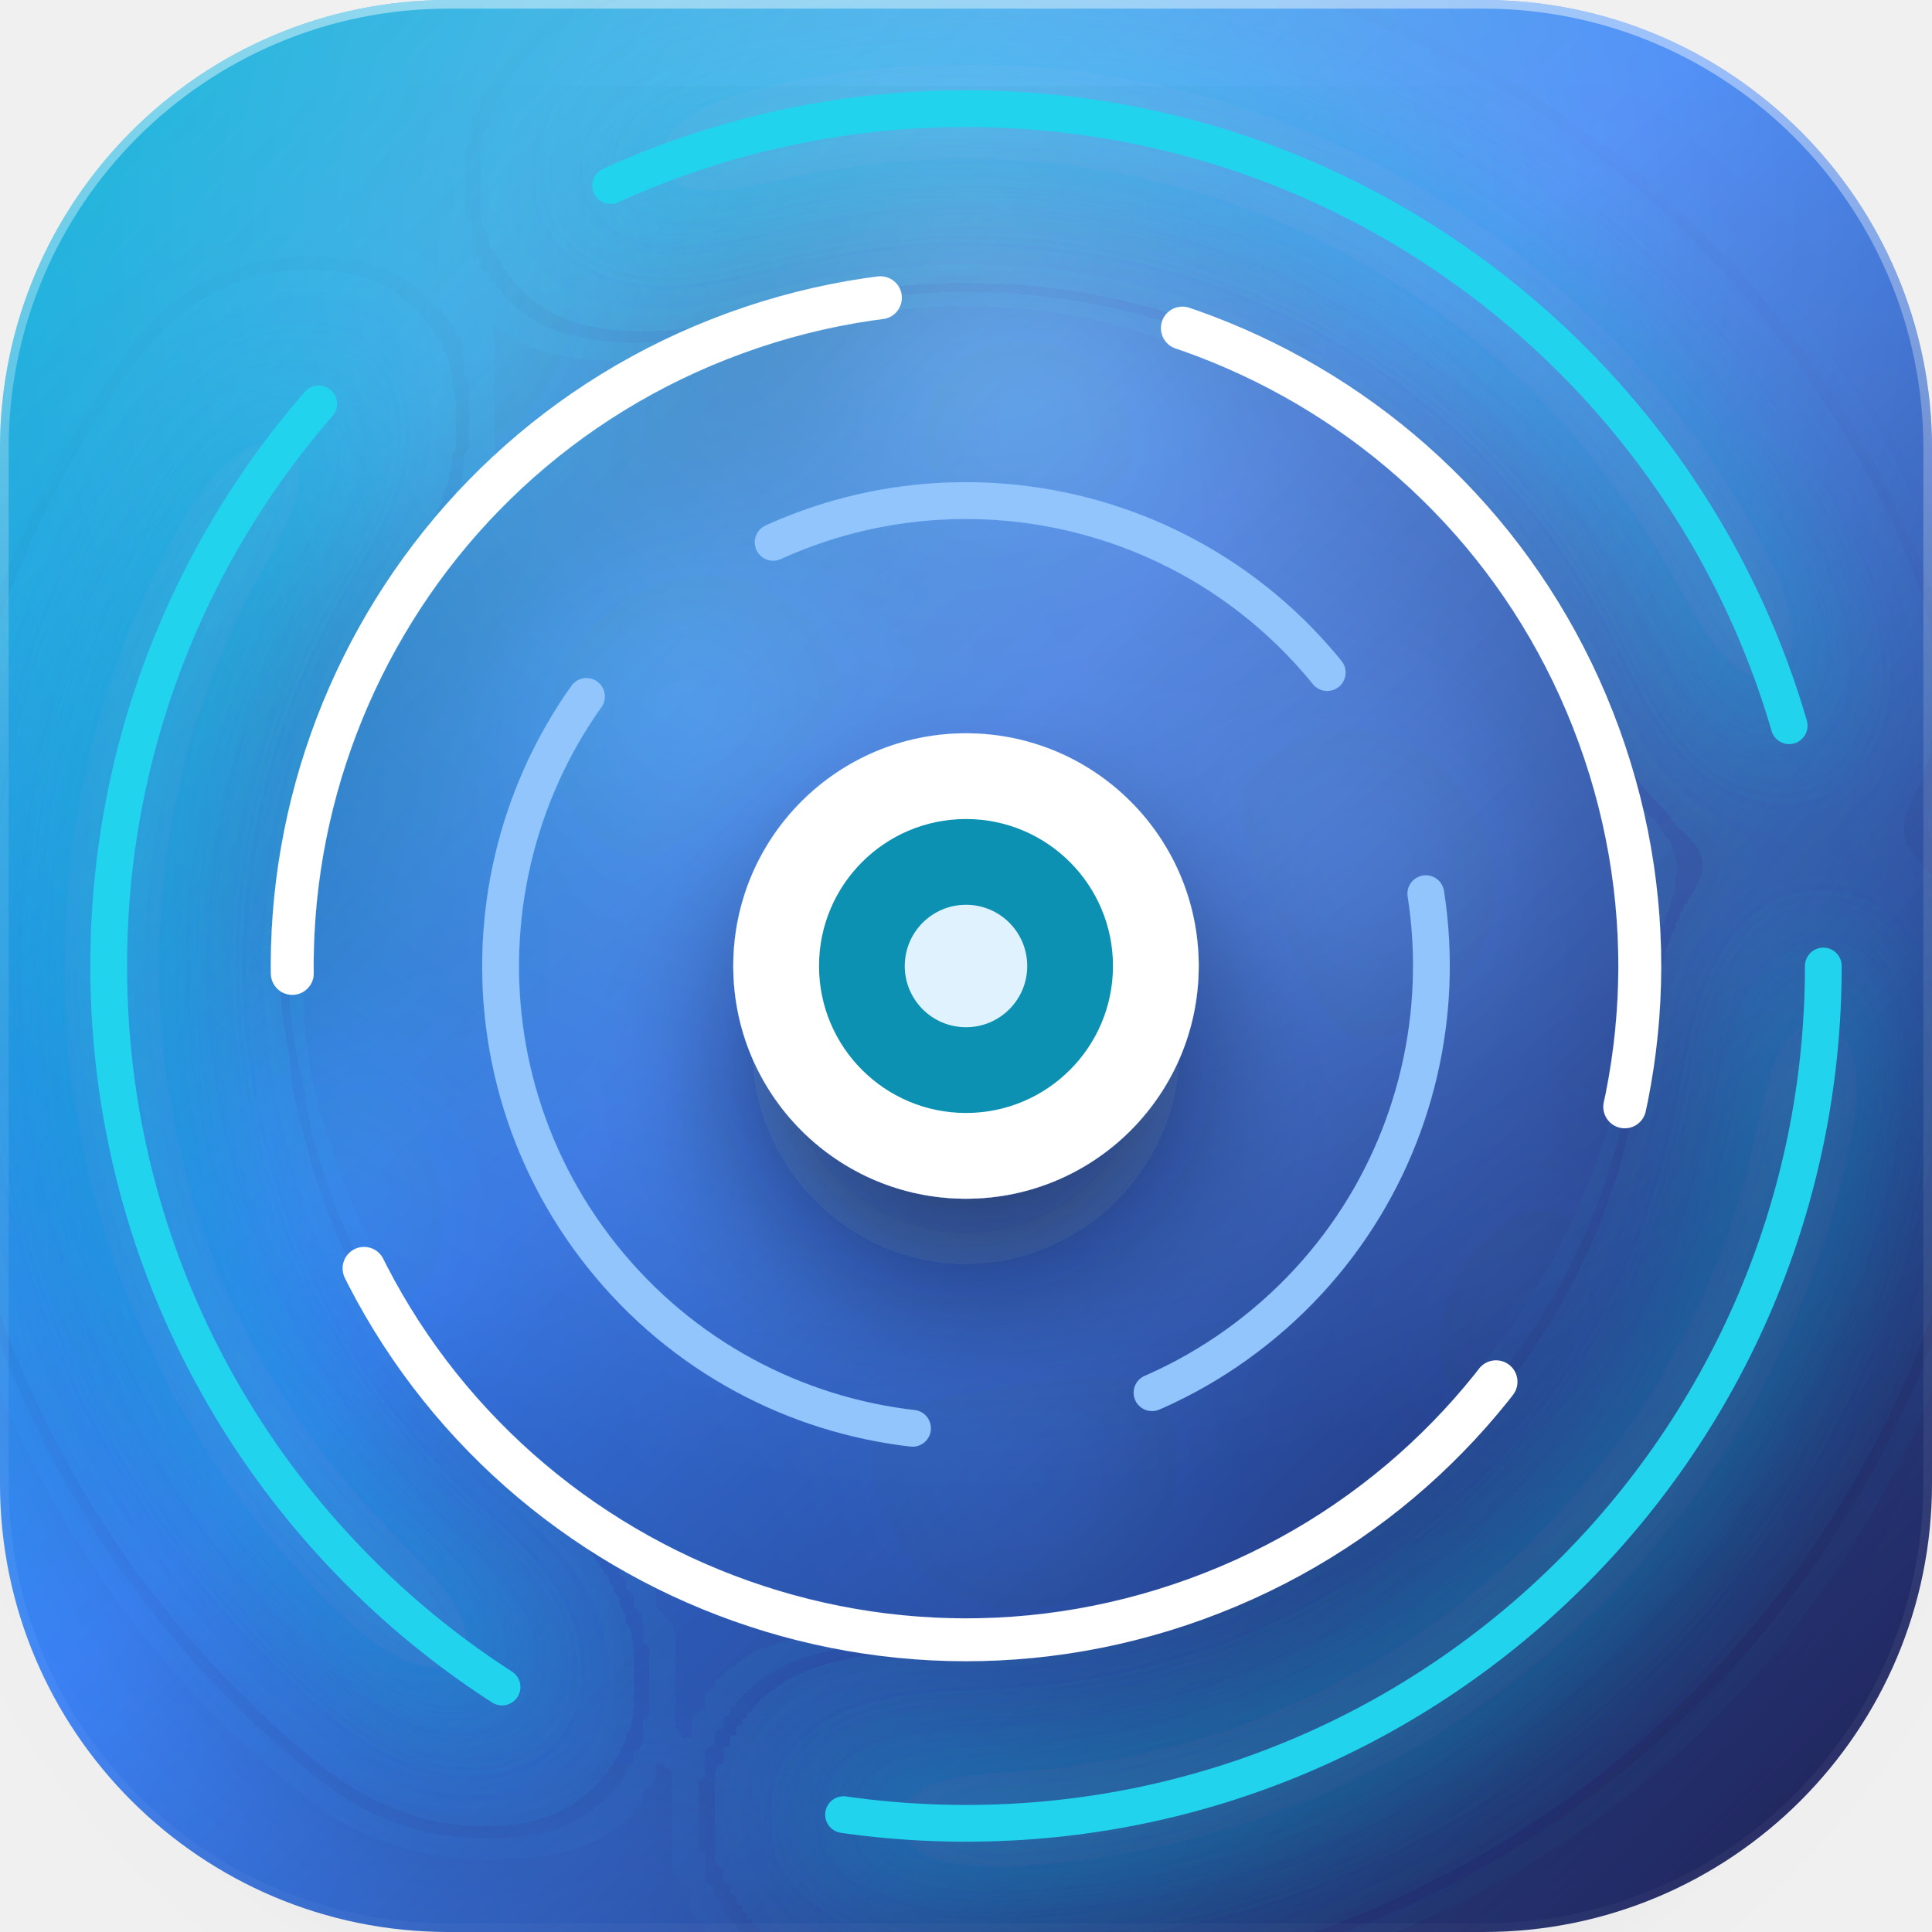
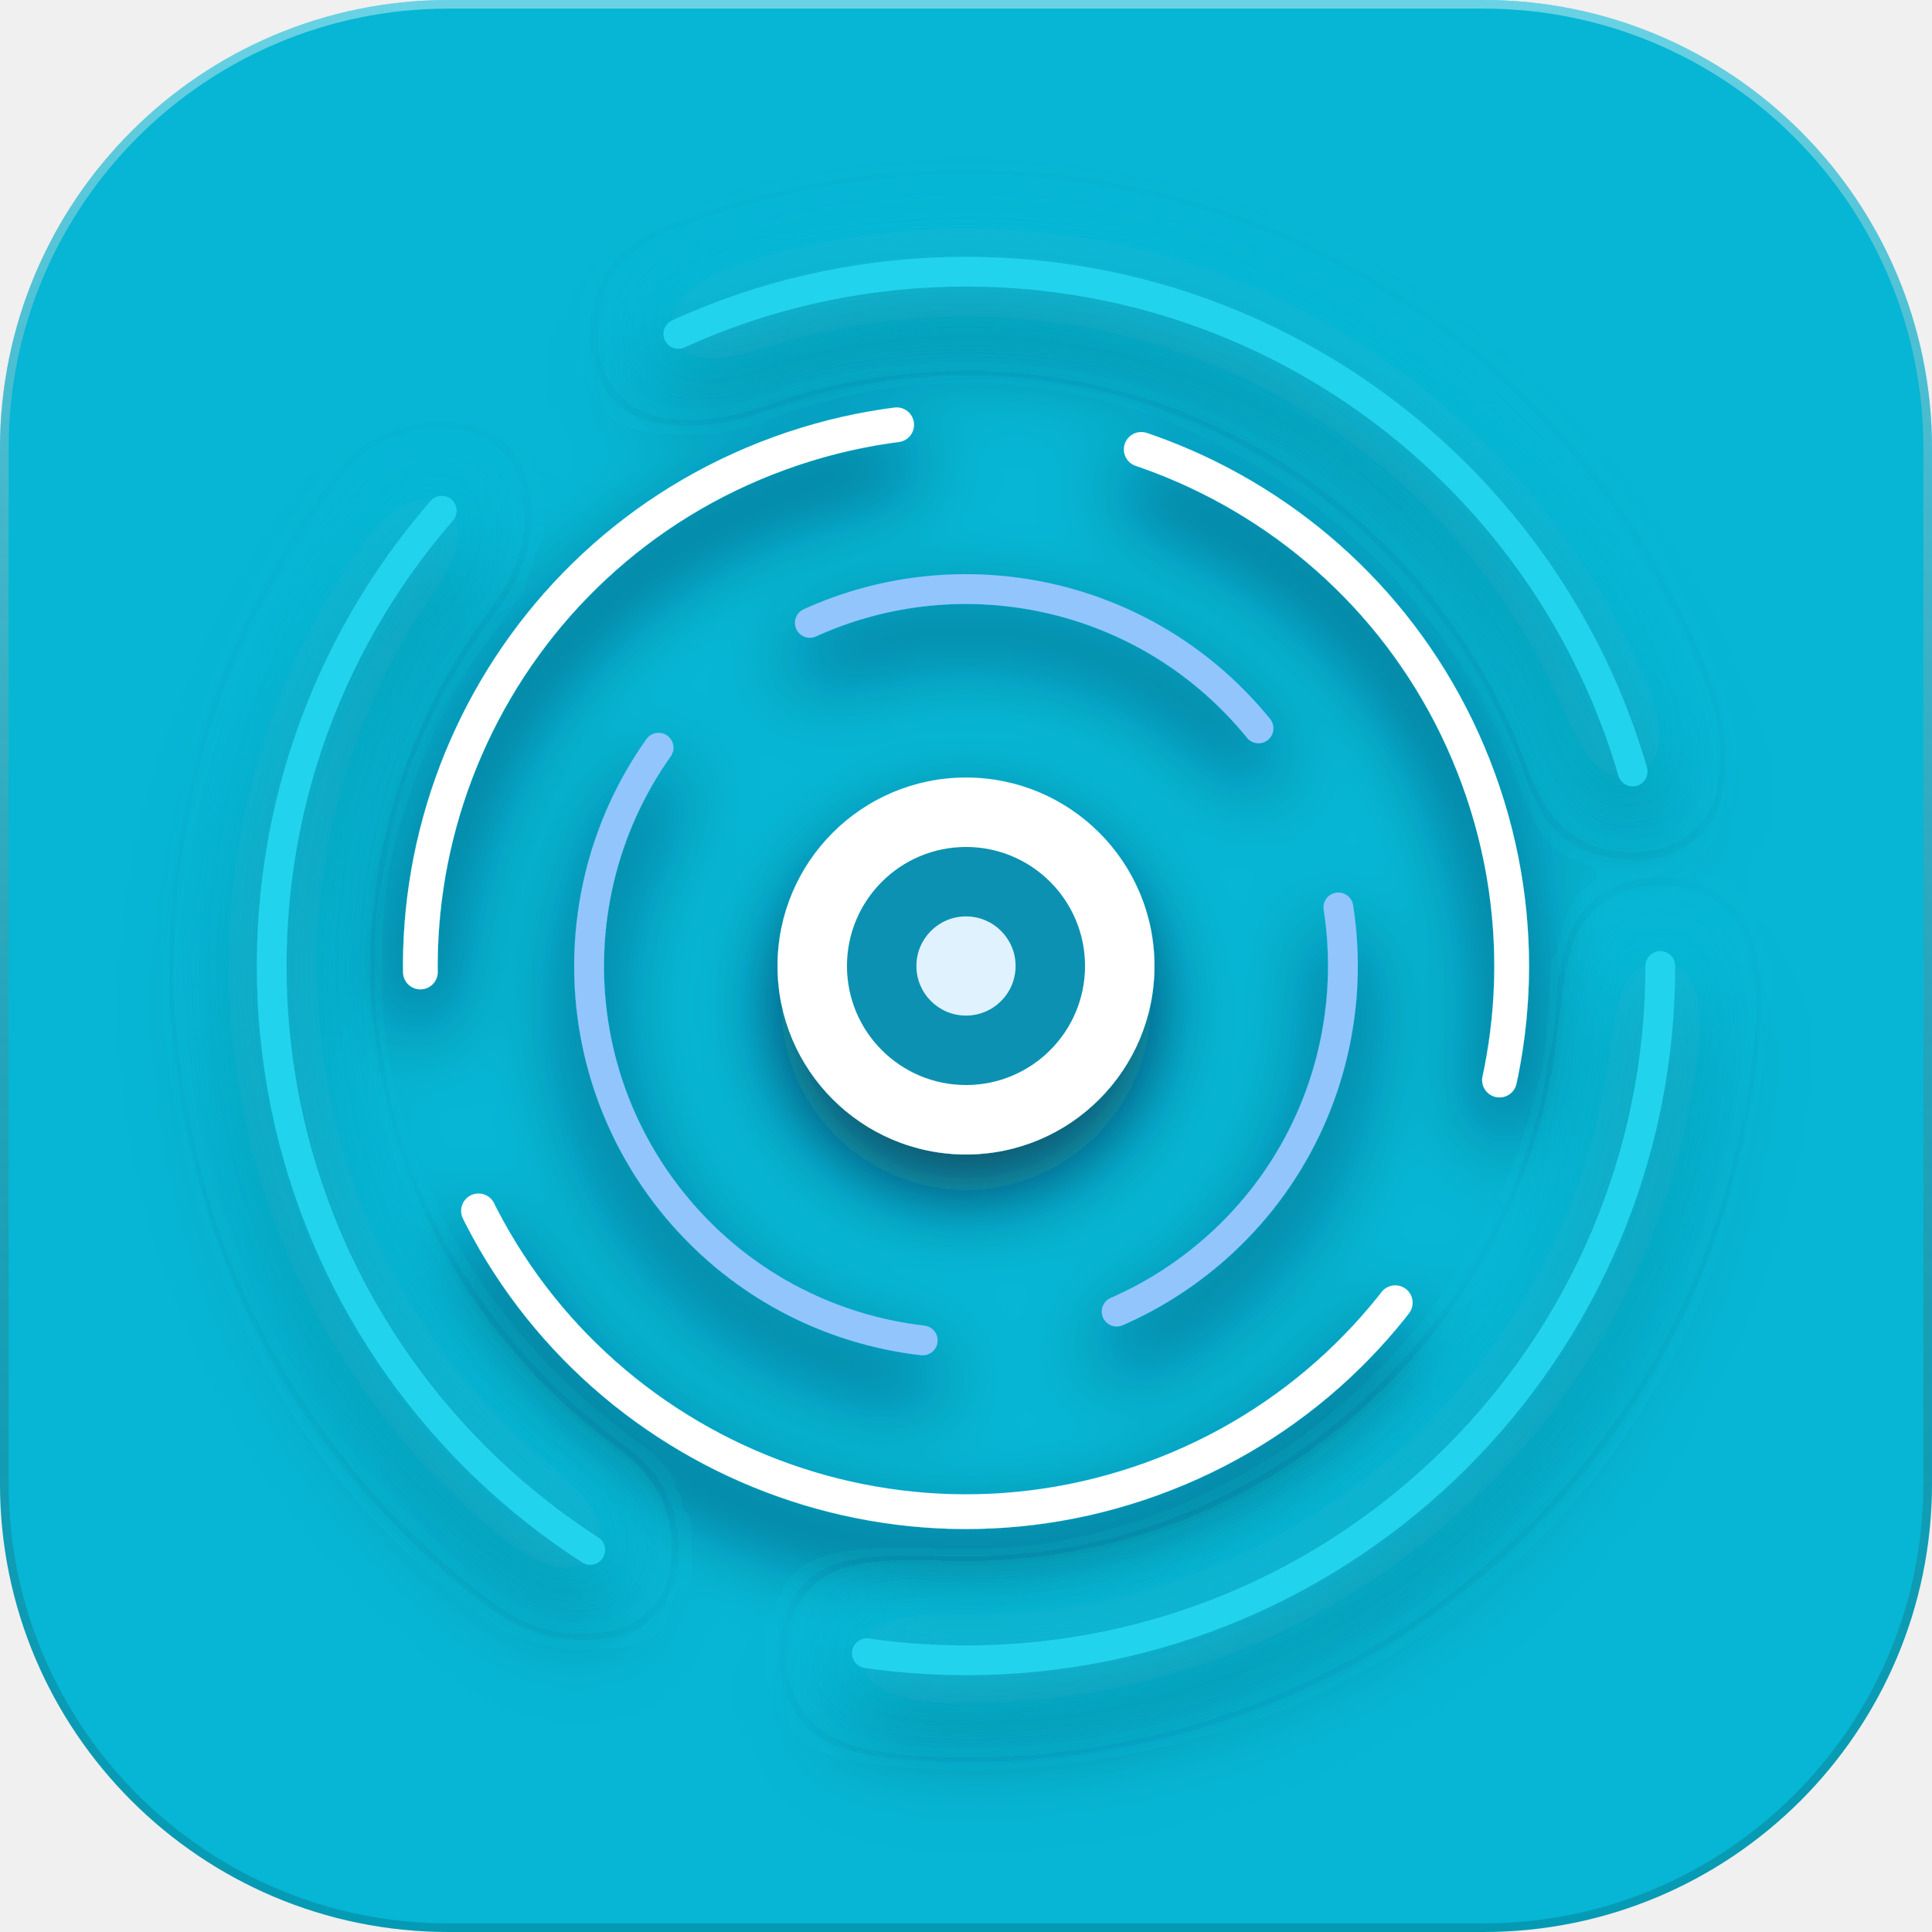
<svg xmlns="http://www.w3.org/2000/svg" width="512" height="512" viewBox="32 32 448 448">
  <defs>
-     <linearGradient id="bg" x1="0%" y1="0%" x2="100%" y2="100%">
-       <stop offset="0%" stop-color="#06B6D4" />
-       <stop offset="45%" stop-color="#3B82F6" />
-       <stop offset="100%" stop-color="#1E1B4B" />
-     </linearGradient>
-     <radialGradient id="topSheen" cx="50%" cy="12%" r="65%">
-       <stop offset="0%" stop-color="#FFFFFF" stop-opacity="0.3" />
-       <stop offset="100%" stop-color="#FFFFFF" stop-opacity="0" />
-     </radialGradient>
    <linearGradient id="specularRim" x1="0%" y1="0%" x2="0%" y2="100%">
-       <stop offset="0%" stop-color="#FFFFFF" stop-opacity="0.45" />
-       <stop offset="40%" stop-color="#FFFFFF" stop-opacity="0.12" />
-       <stop offset="100%" stop-color="#FFFFFF" stop-opacity="0.03" />
+       <stop offset="0%" stop-color="#FFFFFF" stop-opacity="0.4" />
+       <stop offset="100%" stop-color="#000000" stop-opacity="0.15" />
    </linearGradient>
    <filter id="shadow" x="-20%" y="-20%" width="140%" height="140%">
-       <feDropShadow dx="0" dy="14" stdDeviation="16" flood-color="#0F172A" flood-opacity="0.65" />
+       <feDropShadow dx="0" dy="8" stdDeviation="8" flood-color="#0F172A" flood-opacity="0.65" />
    </filter>
    <filter id="portalGlow" x="-30%" y="-30%" width="160%" height="160%">
-       <feDropShadow dx="0" dy="0" stdDeviation="12" flood-color="#22D3EE" flood-opacity="0.8" />
+       <feDropShadow dx="0" dy="0" stdDeviation="8" flood-color="#22D3EE" flood-opacity="0.8" />
    </filter>
  </defs>
-   <rect x="32" y="32" width="448" height="448" rx="104" fill="url(#bg)" />
-   <rect x="32" y="32" width="448" height="448" rx="104" fill="url(#topSheen)" />
+   <rect x="32" y="32" width="448" height="448" rx="104" fill="#06B6D4" />
  <rect x="33" y="33" width="446" height="446" rx="103" fill="none" stroke="url(#specularRim)" stroke-width="2" />
-   <g transform="translate(-107.520 -107.520) scale(1.42)">
+   <g transform="translate(-38.4 -38.4) scale(1.15)">
    <g filter="url(#shadow)">
      <circle cx="256" cy="256" r="140" fill="none" stroke="#22D3EE" stroke-width="6" stroke-linecap="round" stroke-dasharray="240 60" filter="url(#portalGlow)" />
      <circle cx="256" cy="256" r="110" fill="none" stroke="#FFFFFF" stroke-width="7" stroke-linecap="round" stroke-dasharray="160 50" transform="rotate(70 256 256)" />
      <circle cx="256" cy="256" r="76" fill="none" stroke="#93C5FD" stroke-width="6" stroke-linecap="round" stroke-dasharray="100 40" transform="rotate(140 256 256)" />
      <circle cx="256" cy="256" r="38" fill="#FFFFFF" />
      <circle cx="256" cy="256" r="24" fill="#0891B2" />
      <circle cx="256" cy="256" r="10" fill="#E0F2FE" />
    </g>
  </g>
</svg>
